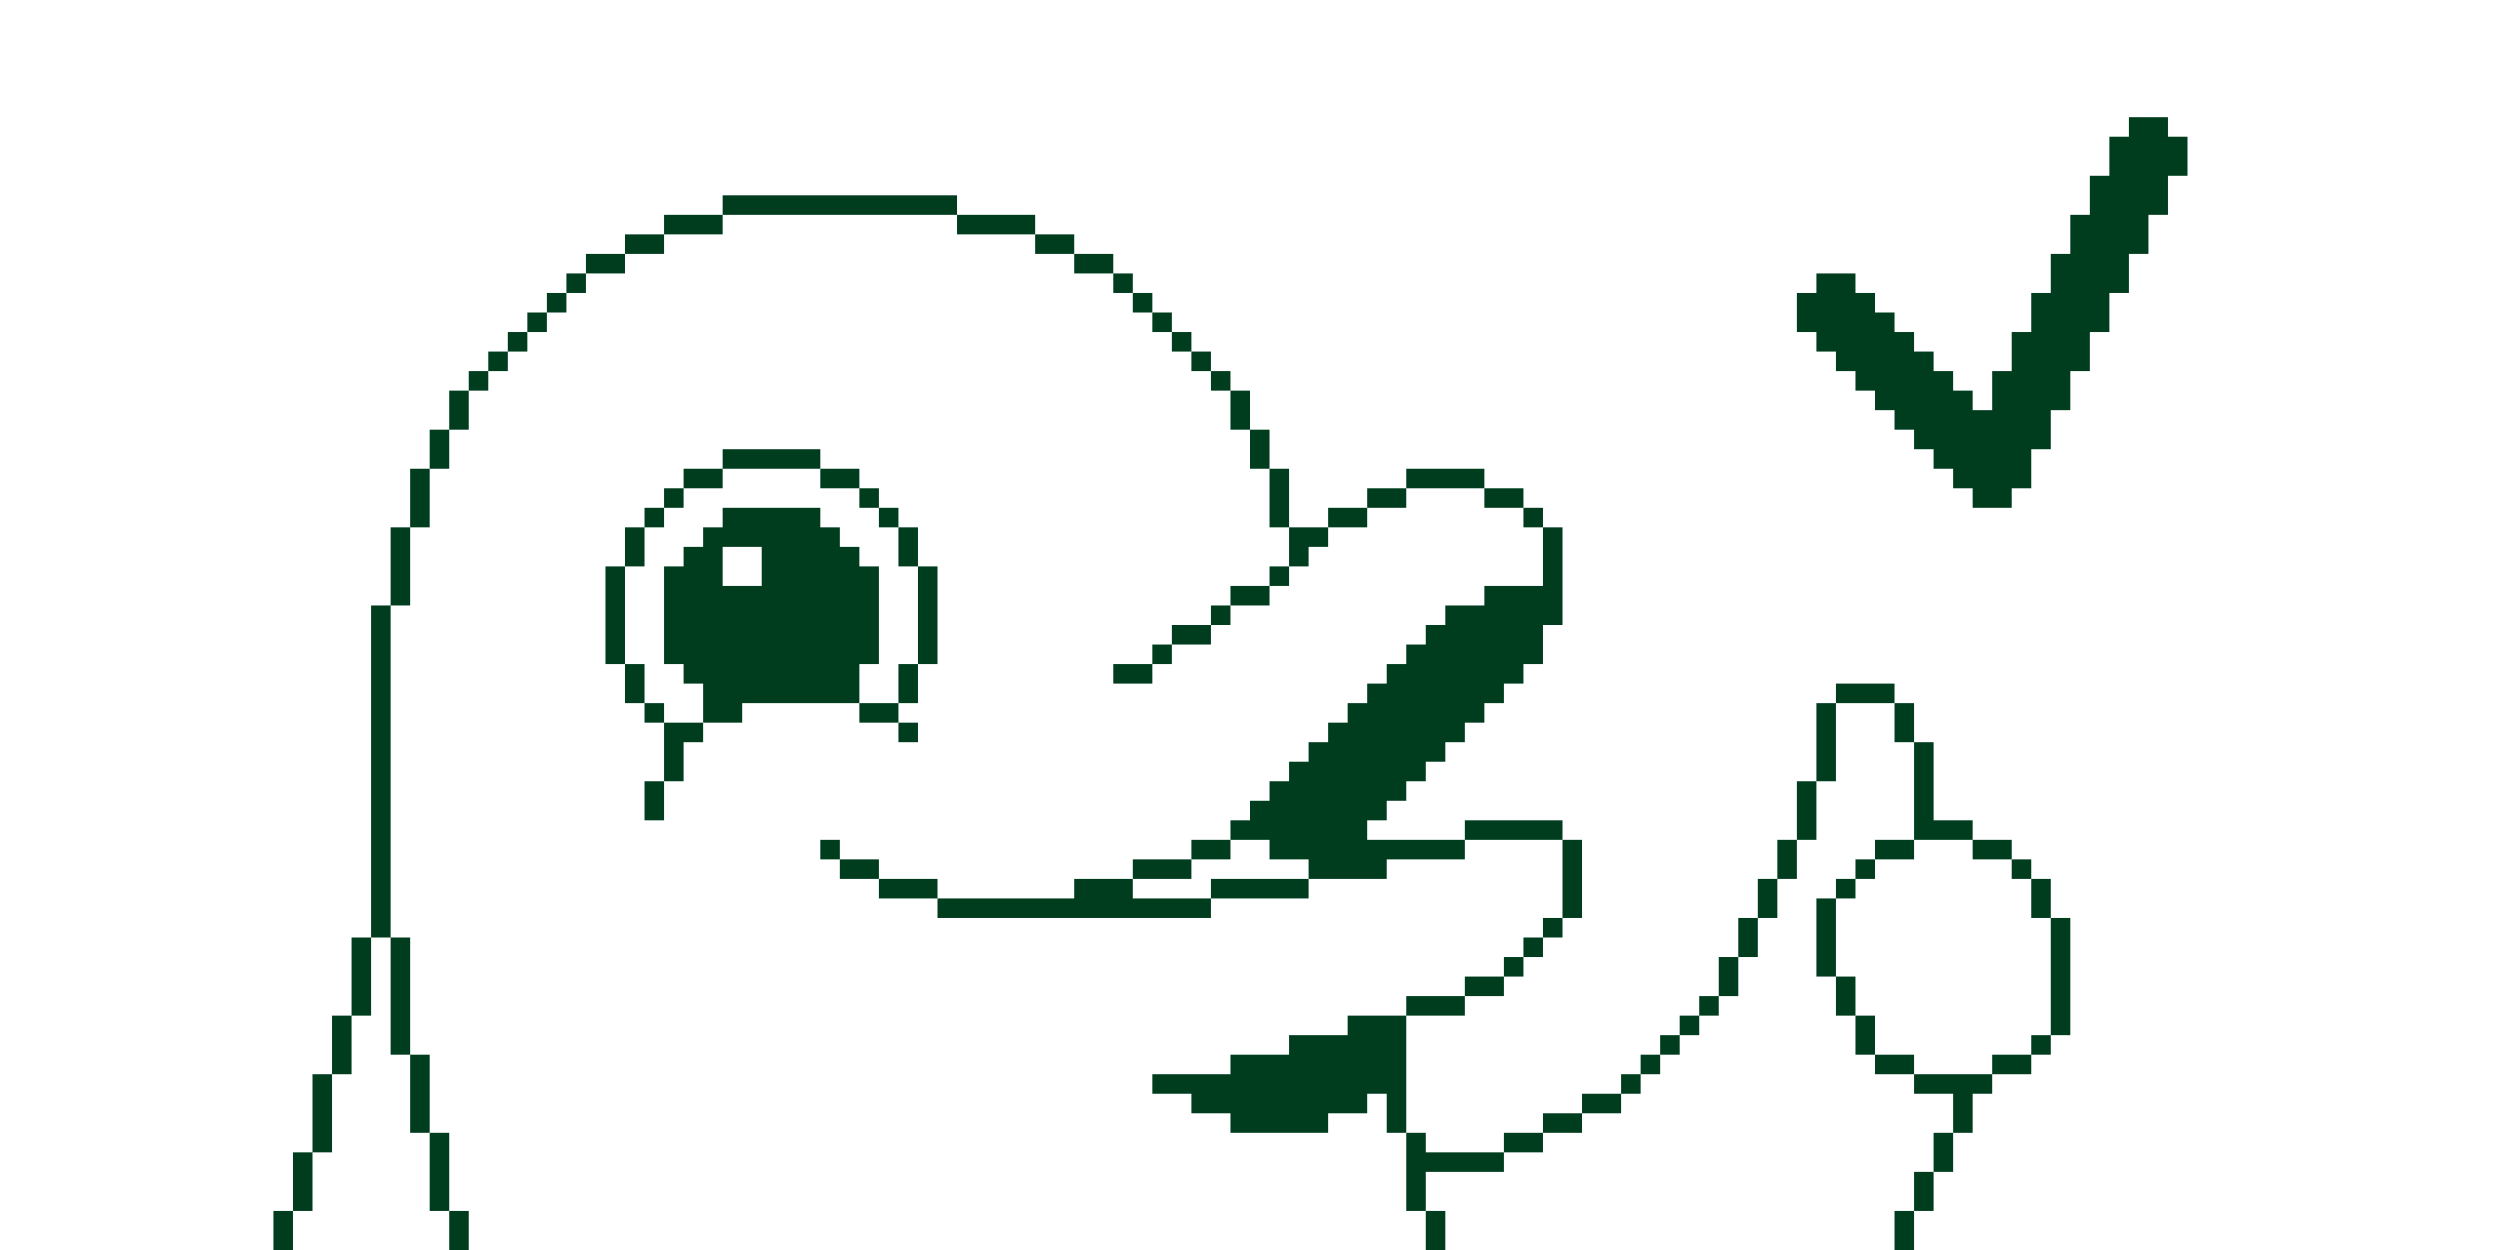
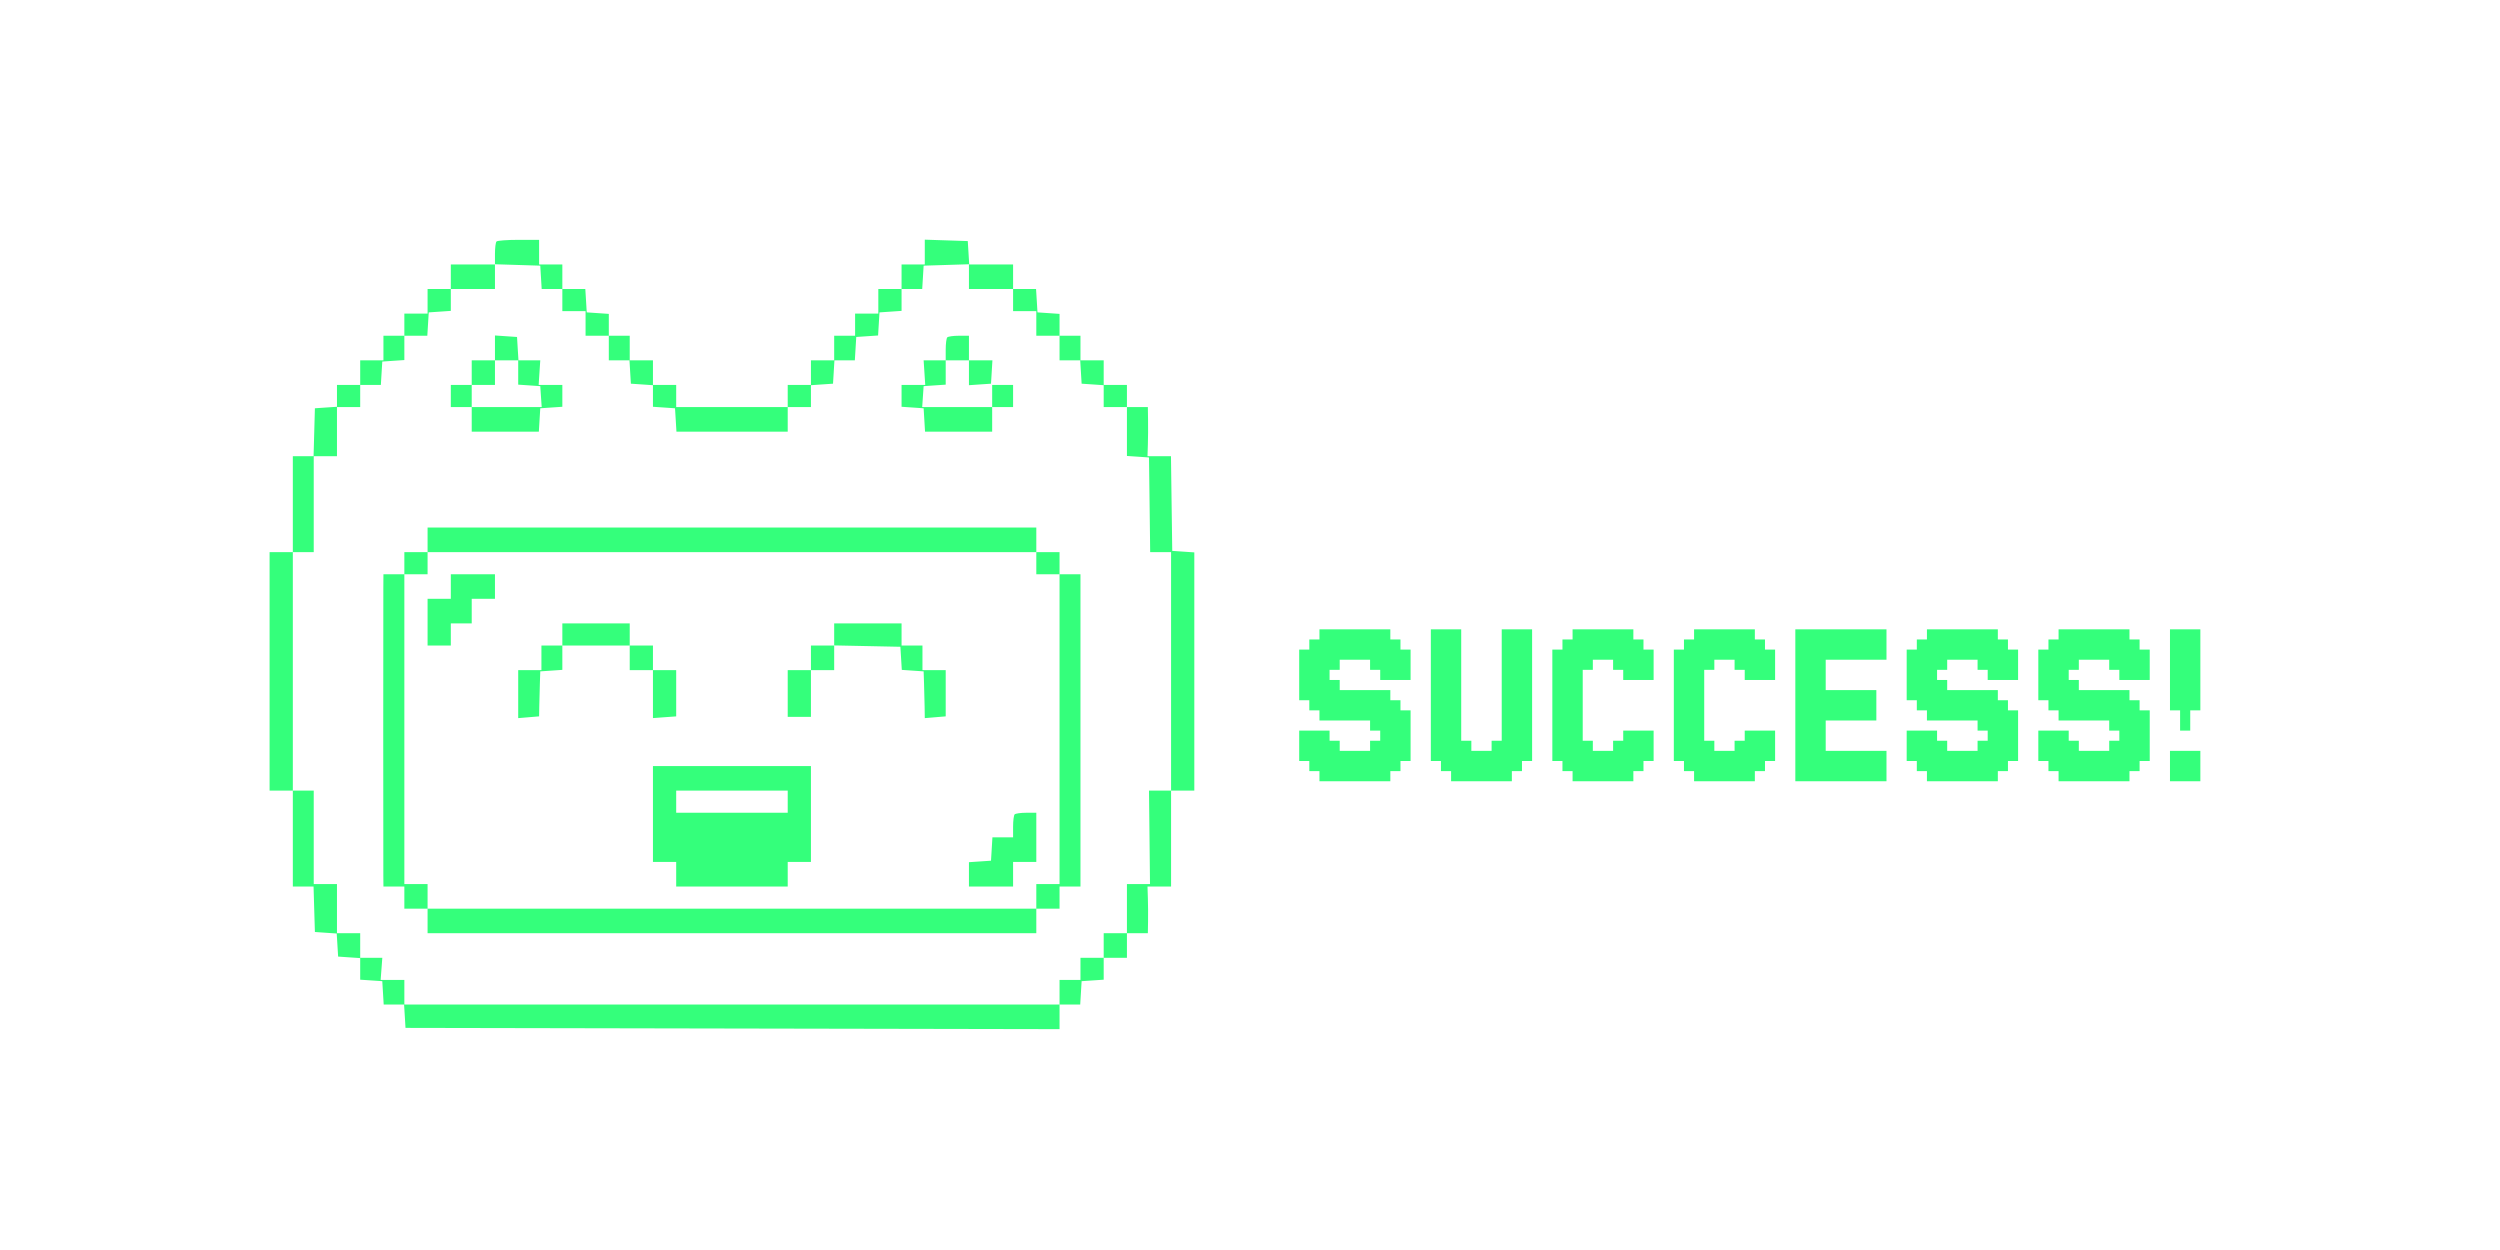
- <svg xmlns="http://www.w3.org/2000/svg" version="1.1" id="Layer_1" x="0px" y="0px" viewBox="0 0 128 64" style="enable-background:new 0 0 128 64;" xml:space="preserve">
-   <defs id="defs251">
- 	
- 	
- 	
- 	
- 	
- 	
- 	
- 	
- 	
- 	
- 	
- 	
- 	
- 	
- 	
- 	
- 	
- 	
- 	
- 	
- 	
- 	
- 	
- 	
- 	
- 	
- 	
- 	
- 	
- 	
- 	
- 	
- 	
- 	
- 	
- 	
- 	
- 	
- 	
- 	
- 	
- 	
- 	
- 	
- 	
- 	
- 	
- 	
- 	
- 	
- 	
- 	
- 	
- 	
- 	
- 	
- 	
- 	
- 	
- 	
- 	
- 	
- 	
- 	
- 	
- 	
- 	
- 	
- 	
- 	
- 	
- 	
- 	
- 	
- 	
- 	
- 	
- 	
- 	
- 	
- 	
- 	
- 	
- 	
- 	
- 	
- 	
- 	
- 	
- 	
- 	
- 	
- 	
- 	
- 	
- 	
- 	
- 	
- 	
- 	
- 	
- 	
- 	
- 	
- 	
- 	
- 	
- 	
- 	
- 	
- 	
- 	
- 	
- 	
- 	
- 	
- 	
- 	
- 	
- 	
- </defs>
-   <style type="text/css" id="style2">
- 	.st0{fill:#00D96A;}
- </style>
-   <path id="path6" d="m 109,6 v 1 h -1 v 2 h -1 v 2 h -1 v 2 h -1 v 2 h -1 v 2 h -1 v 2 h -1 v 2 h -1 v -1 h -1 v -1 h -1 v -1 h -1 v -1 h -1 v -1 h -1 v -1 h -1 v -1 h -2 v 1 h -1 v 2 h 1 v 1 h 1 v 1 h 1 v 1 h 1 v 1 h 1 v 1 h 1 v 1 h 1 v 1 h 1 v 1 H 101 v 1 h 2 v -1 h 1 v -2 h 1 v -2 h 1 v -2 h 1 v -2 h 1 v -2 h 1 v -2 h 1 v -2 h 1 V 9 h 1 V 7 h -1 V 6 Z M 37,10 V 11 h 12 V 10 h -1 z m 12,1 v 1 h 4 v -1 h -1 z m 4,1 v 1 h 2 v -1 h -1 z m 2,1 v 1 h 2 v -1 h -1 z m 2,1 v 1 h 1 v -1 z m 1,1 v 1 h 1 v -1 z m 1,1 v 1 h 1 v -1 z m 1,1 v 1 h 1 v -1 z m 1,1 v 1 h 1 v -1 z m 1,1 v 1 h 1 v -1 z m 1,1 v 2 h 1 v -2 z m 1,2 v 2 h 1 v -2 z m 1,2 v 3 h 1 v -2 -1 z m 1,3 v 2 h 1 v -1 h 1 v -1 z m 2,0 h 2 v -1 h -2 z m 2,-1 h 2 v -1 h -2 z m 2,-1 h 4 v -1 h -1 -3 z m 4,0 v 1 h 2 v -1 h -1 z m 2,1 v 1 h 1 v -1 z m 1,1 v 3 h -3 v 1 h -2 v 1 h -1 v 1 h -1 v 1 h -1 v 1 h -1 v 1 h -1 v 1 h -1 v 1 h -1 v 1 h -1 v 1 h -1 v 1 h -1 v 1 h -1 v 1 h 2 v 1 h 2 v 1 h 4 v -1 h 4 v -1 h -2 -3 v -1 h 1 v -1 h 1 v -1 h 1 v -1 h 1 v -1 h 1 v -1 h 1 v -1 h 1 v -1 h 1 v -1 h 1 v -2 h 1 v -5 z m -4,16 h 5 v -1 h -1 -4 z m 5,0 v 4 h 1 v -1 -3 z m 0,4 h -1 v 1 h 1 z m -1,1 h -1 v 1 h 1 z m -1,1 h -1 v 1 h 1 z m -1,1 h -2 v 1 h 2 z m -2,1 h -3 v 1 h 2 1 z m -3,1 h -3 v 1 h -3 v 1 h -3 v 1 h -4 v 1 h 2 v 1 h 2 v 1 h 5 v -1 h 2 v -1 h 1 v 2 h 1 v -2 z m 0,6 v 4 h 1 v -2 h 4 v -1 h -2 -2 v -1 z m 5,1 h 2 v -1 h -2 z m 2,-1 h 2 v -1 h -2 z m 2,-1 h 2 v -1 h -2 z m 2,-1 h 1 v -1 h -1 z m 1,-1 h 1 v -1 h -1 z m 1,-1 h 1 v -1 h -1 z m 1,-1 h 1 v -1 h -1 z m 1,-1 h 1 v -1 h -1 z m 1,-1 h 1 v -2 h -1 v 1 z m 1,-2 h 1 v -2 h -1 v 1 z m 1,-2 h 1 v -2 h -1 v 1 z m 1,-2 h 1 v -2 h -1 v 1 z m 1,-2 h 1 v -3 h -1 v 1 z m 1,-3 h 1 v -4 h -1 v 1 z m 1,-4 h 3 v -1 h -1 -2 z m 3,0 v 2 h 1 v -2 z m 1,2 v 5 H 100 101 V 42 H 99 V 38 Z M 101,43 v 1 h 1 1 v -1 z m 2,1 v 1 h 1 v -1 z m 1,1 v 2 h 1 v -2 z m 1,2 v 1 5 h 1 v -6 z m 0,6 h -1 v 1 h 1 z m -1,1 h -2 v 1 h 2 z m -2,1 h -2 -2 v 1 H 100 v 2 h 1 v -2 h 1 z m -2,3 h -1 v 1 1 H 100 Z m -1,2 h -1 v 1 1 h 1 z m -1,2 h -1 v 1 1 h 1 z m 0,-7 v -1 h -1 -1 v 1 z m -2,-1 v -2 h -1 v 2 z m -1,-2 v -2 h -1 v 2 z m -1,-2 v -2 -2 h -1 v 4 z m 0,-4 h 1 v -1 h -1 z m 1,-1 h 1 v -1 h -1 z m 1,-1 h 2 v -1 h -2 z m -23,18 v 2 h 1 v -2 z m -6,-17 h -2 -3 v 1 h 5 z m -5,1 h -2 -2 v -1 h -3 v 1 h -7 v 1 h 14 z m -14,0 v -1 h -1 -2 v 1 z m -3,-1 v -1 h -1 -1 v 1 z m -2,-1 v -1 h -1 v 1 z m 15,1 h 2 1 v -1 h -3 z m 3,-1 h 2 v -1 h -2 z m 5,-15 h -1 v 1 h 1 z m -1,1 h -2 v 1 h 2 z m -2,1 h -1 v 1 h 1 z m -1,1 h -2 v 1 h 2 z m -2,1 h -1 v 1 h 1 z m -1,1 h -2 v 1 h 2 z m -22,-23 h -2 -1 v 1 h 3 z m -3,1 h -2 v 1 h 2 z m -2,1 h -2 v 1 h 2 z m -2,1 h -1 v 1 h 1 z m -1,1 h -1 v 1 h 1 z m -1,1 h -1 v 1 h 1 z m -1,1 h -1 v 1 h 1 z m -1,1 h -1 v 1 h 1 z m -1,1 h -1 v 1 h 1 z m -1,1 h -1 v 1 1 h 1 z m -1,2 h -1 v 1 1 h 1 z m -1,2 h -1 v 1 2 h 1 z m -1,3 h -1 v 1 3 h 1 z m -1,4 h -1 v 1 16 h 1 z m 0,17 v 2 4 h 1 v -6 z m 1,6 v 2 2 h 1 v -4 z m 1,4 v 2 2 h 1 v -4 z m 1,4 v 2 h 1 v -2 z m -4,-14 h -1 v 1 3 h 1 z m -1,4 h -1 v 1 2 h 1 z m -1,3 h -1 v 1 3 h 1 z m -1,4 h -1 v 1 2 h 1 z m -1,3 h -1 v 1 1 h 1 z m 22,-39 v 1 h 2 3 v -1 z m 5,1 v 1 h 1 1 v -1 z m 2,1 v 1 h 1 v -1 z m 1,1 v 1 h 1 v -1 z m 1,1 v 2 h 1 v -2 z m 1,2 v 2 3 h 1 v -5 z m 0,5 h -1 v 1 1 h 1 z m -1,2 h -2 v 1 h 2 z m 0,1 v 1 h 1 v -1 z m -2,-1 v -2 h 1 v -5 h -1 v -1 h -1 v -1 h -1 v -1 h -5 v 1 h -1 v 1 h -1 v 1 h -1 v 5 h 1 v 1 h 1 v 2 h 2 v -1 h 5 z m -8,1 h -2 v 3 h 1 v -2 h 1 z m -2,3 h -1 v 1 1 h 1 z m 0,-3 v -1 h -1 v 1 z m -1,-1 v -2 h -1 v 2 z m -1,-2 v -2 -3 h -1 v 5 z m 0,-5 h 1 v -1 -1 h -1 z m 1,-2 h 1 v -1 h -1 z m 1,-1 h 1 v -1 h -1 z m 1,-1 h 2 v -1 h -2 z m 2,3 h 2 v 1 1 h -2 z" style="fill:#003D1E;fill-opacity:1;stroke:none" />
+ <svg xmlns="http://www.w3.org/2000/svg" width="128" height="64" viewBox="0 0 128 64" fill="none">
+   <path fill-rule="evenodd" clip-rule="evenodd" d="M25.421 12.364C25.378 12.41 25.342 12.694 25.342 12.994V13.539H24.212H23.082V14.169V14.798H22.487H21.892V15.428V16.057H21.297H20.703V16.623V17.19H20.167H19.632V17.819V18.449H19.037H18.442V19.078V19.708H17.848H17.253V20.267V20.827L16.688 20.865L16.123 20.904L16.089 22.131L16.055 23.359H15.524H14.993V25.813V28.268H14.398H13.803V34.374V40.48H14.398H14.993V42.935V45.389H15.523H16.054L16.088 46.554L16.123 47.718L16.681 47.757L17.24 47.795L17.276 48.386L17.312 48.977L17.877 49.016L18.442 49.054V49.607V50.16L19.007 50.198L19.573 50.236L19.609 50.834L19.645 51.432H20.167H20.689L20.726 52.03L20.762 52.628L37.506 52.66L54.249 52.692V52.062V51.432H54.778H55.307L55.343 50.834L55.379 50.236L55.944 50.198L56.509 50.16V49.6V49.04H57.104H57.699V48.411V47.781H58.234H58.77L58.78 47.183C58.786 46.854 58.782 46.316 58.771 45.987L58.752 45.389H59.355H59.959V42.935V40.48H60.554H61.149V34.381V28.282L60.584 28.244L60.019 28.205L59.986 25.782L59.954 23.359H59.353H58.752L58.771 22.761C58.782 22.432 58.786 21.865 58.78 21.502L58.77 20.841H58.234H57.699V20.274V19.708H57.104H56.509V19.078V18.449H55.914H55.32V17.819V17.19H54.784H54.249V16.63V16.071L53.684 16.032L53.119 15.994L53.083 15.396L53.046 14.798H52.458H51.87V14.169V13.539H50.746H49.623L49.587 12.941L49.55 12.343L48.45 12.307L47.349 12.271V12.905V13.539H46.755H46.16V14.169V14.798H45.565H44.97V15.428V16.057H44.376H43.781V16.623V17.19H43.245H42.71V17.819V18.449H42.115H41.52V19.078V19.708H40.926H40.331V20.274V20.841H37.476H34.621V20.274V19.708H34.026H33.431V19.078V18.449H32.836H32.242V17.819V17.19H31.706H31.171V16.63V16.071L30.606 16.032L30.041 15.994L30.005 15.396L29.968 14.798H29.38H28.792V14.169V13.539H28.197H27.602V12.91V12.28H26.552C25.973 12.28 25.465 12.318 25.421 12.364ZM25.342 14.164V14.798H24.212H23.082V15.358V15.917L22.517 15.956L21.952 15.994L21.915 16.592L21.879 17.19H21.291H20.703V17.812V18.435L20.138 18.473L19.573 18.512L19.536 19.11L19.5 19.708H18.971H18.442V20.274V20.841H17.848H17.253V22.1V23.359H16.658H16.063V25.813V28.268H15.528H14.993V34.374V40.48H15.528H16.063V42.872V45.264H16.658H17.253V46.523V47.781H17.848H18.442V48.411V49.04H19.008H19.574L19.532 49.607L19.489 50.173H20.096H20.703V50.803V51.432H37.476H54.249V50.803V50.173H54.784H55.32V49.607V49.04H55.914H56.509V48.411V47.781H57.104H57.699V46.523V45.264H58.29H58.88L58.855 42.871L58.829 40.48H59.394L59.959 40.48V34.374V28.268H59.424H58.889L58.882 27.67C58.878 27.341 58.865 26.251 58.852 25.247L58.829 23.422L58.264 23.383L57.699 23.345V22.093V20.841H57.104H56.509V20.281V19.722L55.944 19.683L55.379 19.645L55.343 19.047L55.307 18.449H54.778H54.249V17.819V17.19H53.654H53.059V16.561V15.931H52.465H51.87V15.364V14.798H50.74H49.61V14.164V13.53L48.45 13.566L47.29 13.602L47.254 14.2L47.217 14.798H46.689H46.16V15.358V15.917L45.595 15.956L45.03 15.994L44.994 16.585L44.958 17.177L44.399 17.215L43.84 17.253L43.804 17.851L43.768 18.449H43.245H42.723L42.687 19.047L42.651 19.645L42.086 19.683L41.52 19.722V20.281V20.841H40.926H40.331V21.47V22.1H37.482H34.634L34.598 21.502L34.561 20.904L33.996 20.865L33.431 20.827V20.274V19.722L32.866 19.683L32.301 19.645L32.265 19.047L32.229 18.449H31.7H31.171V17.819V17.19H30.576H29.981V16.561V15.931H29.387H28.792V15.364V14.798H28.263H27.734L27.698 14.2L27.662 13.602L26.502 13.566L25.342 13.53V14.164ZM25.342 17.812V18.449H24.747H24.152V19.078V19.708H23.617H23.082V20.274V20.841H23.617H24.152V21.47V22.1H25.871H27.589L27.625 21.502L27.662 20.904L28.227 20.865L28.792 20.827V20.267V19.708H28.186H27.579L27.62 19.078L27.662 18.449H27.103L26.545 18.449L26.508 17.851L26.472 17.253L25.907 17.215L25.342 17.176V17.812ZM48.499 17.274C48.456 17.32 48.42 17.603 48.42 17.903V18.449L47.855 18.449H47.29L47.331 19.078L47.372 19.708H46.766H46.16V20.267V20.827L46.725 20.865L47.29 20.904L47.326 21.502L47.362 22.1H49.081H50.799V21.47V20.841H51.335H51.87V20.274V19.708H51.335H50.799V20.274V20.841H49.008H47.217L47.253 20.306L47.29 19.771L47.855 19.732L48.42 19.694V19.071V18.449H49.015H49.61V19.085V19.722L50.175 19.683L50.74 19.645L50.776 19.047L50.812 18.449H50.211H49.61V17.819V17.19H49.094C48.811 17.19 48.543 17.228 48.499 17.274ZM25.342 19.078V19.708H24.747H24.152V20.274V20.841H25.944H27.735L27.698 20.306L27.662 19.771L27.097 19.732L26.532 19.694V19.071V18.449H25.937H25.342V19.078ZM21.892 27.639V28.268H21.297H20.703V28.835V29.401H20.167H19.632L19.627 30.062C19.62 30.921 19.62 44.154 19.627 44.854L19.632 45.389H20.167H20.703V45.956V46.523H21.297H21.892V47.152V47.781H37.476H53.059V47.152V46.523H53.654H54.249V45.956V45.389H54.784H55.32V37.395V29.401H54.784H54.249V28.835V28.268H53.654H53.059V27.639V27.009H37.476H21.892V27.639ZM21.892 28.835V29.401H21.297H20.703V37.332V45.264H21.297H21.892V45.893V46.523H37.476H53.059V45.893V45.264H53.654H54.249V37.332V29.401H53.654H53.059V28.835V28.268H37.476H21.892V28.835ZM23.082 30.031V30.66H22.487H21.892V31.856V33.052H22.487H23.082V32.486V31.919H23.617H24.152V31.29V30.66H24.747H25.342V30.031V29.401H24.212H23.082V30.031ZM28.792 32.486V33.052H28.256H27.721V33.682V34.311H27.126H26.532V35.539V36.768L27.067 36.723L27.602 36.678L27.611 36.155C27.616 35.868 27.629 35.35 27.641 35.004L27.662 34.374L28.227 34.336L28.792 34.297V33.675V33.052H30.517H32.242V33.682V34.311H32.836H33.431L33.431 35.538V36.766L34.026 36.722L34.621 36.679V35.495V34.311H34.026H33.431V33.682V33.052H32.836H32.242V32.486V31.919H30.517H28.792V32.486ZM42.71 32.486V33.052H42.115H41.52V33.682V34.311H40.926H40.331V35.507V36.703H40.926H41.52V35.507V34.311H42.115H42.71V33.678V33.045L44.405 33.08L46.1 33.115L46.136 33.706L46.172 34.298L46.731 34.336L47.29 34.374L47.311 35.004C47.323 35.35 47.336 35.888 47.341 36.2L47.349 36.768L47.885 36.723L48.42 36.678V35.494V34.311H47.825H47.23V33.682V33.052H46.695H46.16V32.486V31.919H44.435H42.71V32.486ZM33.431 41.676V44.13H34.026H34.621V44.76V45.389H37.476H40.331V44.76V44.13H40.926H41.52V41.676V39.221H37.476H33.431V41.676ZM34.621 41.046V41.613H37.476H40.331V41.046V40.48H37.476H34.621V41.046ZM51.949 41.697C51.906 41.743 51.87 42.026 51.87 42.326V42.872H51.341H50.812L50.776 43.47L50.74 44.068L50.175 44.106L49.61 44.144V44.767V45.389H50.74H51.87V44.76V44.13H52.465H53.059V42.872V41.613H52.544C52.26 41.613 51.993 41.651 51.949 41.697Z" fill="#34FF7B" />
+   <path d="M67.037 38.963H66.519V37.407H68.074V37.926H68.593V38.444H70.148V37.926H70.667V37.407H70.148V36.889H67.556V36.37H67.037V35.852H66.519V33.259H67.037V32.741H67.556V32.222H71.185V32.741H71.704V33.259H72.222V34.815H70.667V34.296H70.148V33.778H68.593V34.296H68.074V34.815H68.593V35.333H71.185V35.852H71.704V36.37H72.222V38.963H71.704V39.481H71.185V40H67.556V39.481H67.037V38.963ZM76.37 37.926H76.888V32.222H78.444V38.963H77.925V39.481H77.407V40H74.296V39.481H73.777V38.963H73.259V32.222H74.814V37.926H75.333V38.444H76.37V37.926ZM82.591 37.926H83.109V37.407H84.665V38.963H84.146V39.481H83.628V40H80.516V39.481H79.998V38.963H79.48V33.259H79.998V32.741H80.516V32.222H83.628V32.741H84.146V33.259H84.665V34.815H83.109V34.296H82.591V33.778H81.553V34.296H81.035V37.926H81.553V38.444H82.591V37.926ZM88.811 37.926H89.33V37.407H90.885V38.963H90.367V39.481H89.848V40H86.737V39.481H86.219V38.963H85.7V33.259H86.219V32.741H86.737V32.222H89.848V32.741H90.367V33.259H90.885V34.815H89.33V34.296H88.811V33.778H87.774V34.296H87.256V37.926H87.774V38.444H88.811V37.926ZM93.476 38.444H96.588V40H91.921V32.222H96.588V33.778H93.476V35.333H96.069V36.889H93.476V38.444ZM98.141 38.963H97.622V37.407H99.178V37.926H99.696V38.444H101.252V37.926H101.77V37.407H101.252V36.889H98.659V36.37H98.141V35.852H97.622V33.259H98.141V32.741H98.659V32.222H102.289V32.741H102.807V33.259H103.326V34.815H101.77V34.296H101.252V33.778H99.696V34.296H99.178V34.815H99.696V35.333H102.289V35.852H102.807V36.37H103.326V38.963H102.807V39.481H102.289V40H98.659V39.481H98.141V38.963ZM104.881 38.963H104.362V37.407H105.918V37.926H106.436V38.444H107.992V37.926H108.51V37.407H107.992V36.889H105.399V36.37H104.881V35.852H104.362V33.259H104.881V32.741H105.399V32.222H109.029V32.741H109.547V33.259H110.066V34.815H108.51V34.296H107.992V33.778H106.436V34.296H105.918V34.815H106.436V35.333H109.029V35.852H109.547V36.37H110.066V38.963H109.547V39.481H109.029V40H105.399V39.481H104.881V38.963ZM111.103 32.222H112.658V36.37H112.14V37.407H111.621V36.37H111.103V32.222ZM111.103 38.444H112.658V40H111.103V38.444Z" fill="#34FF7B" />
</svg>
